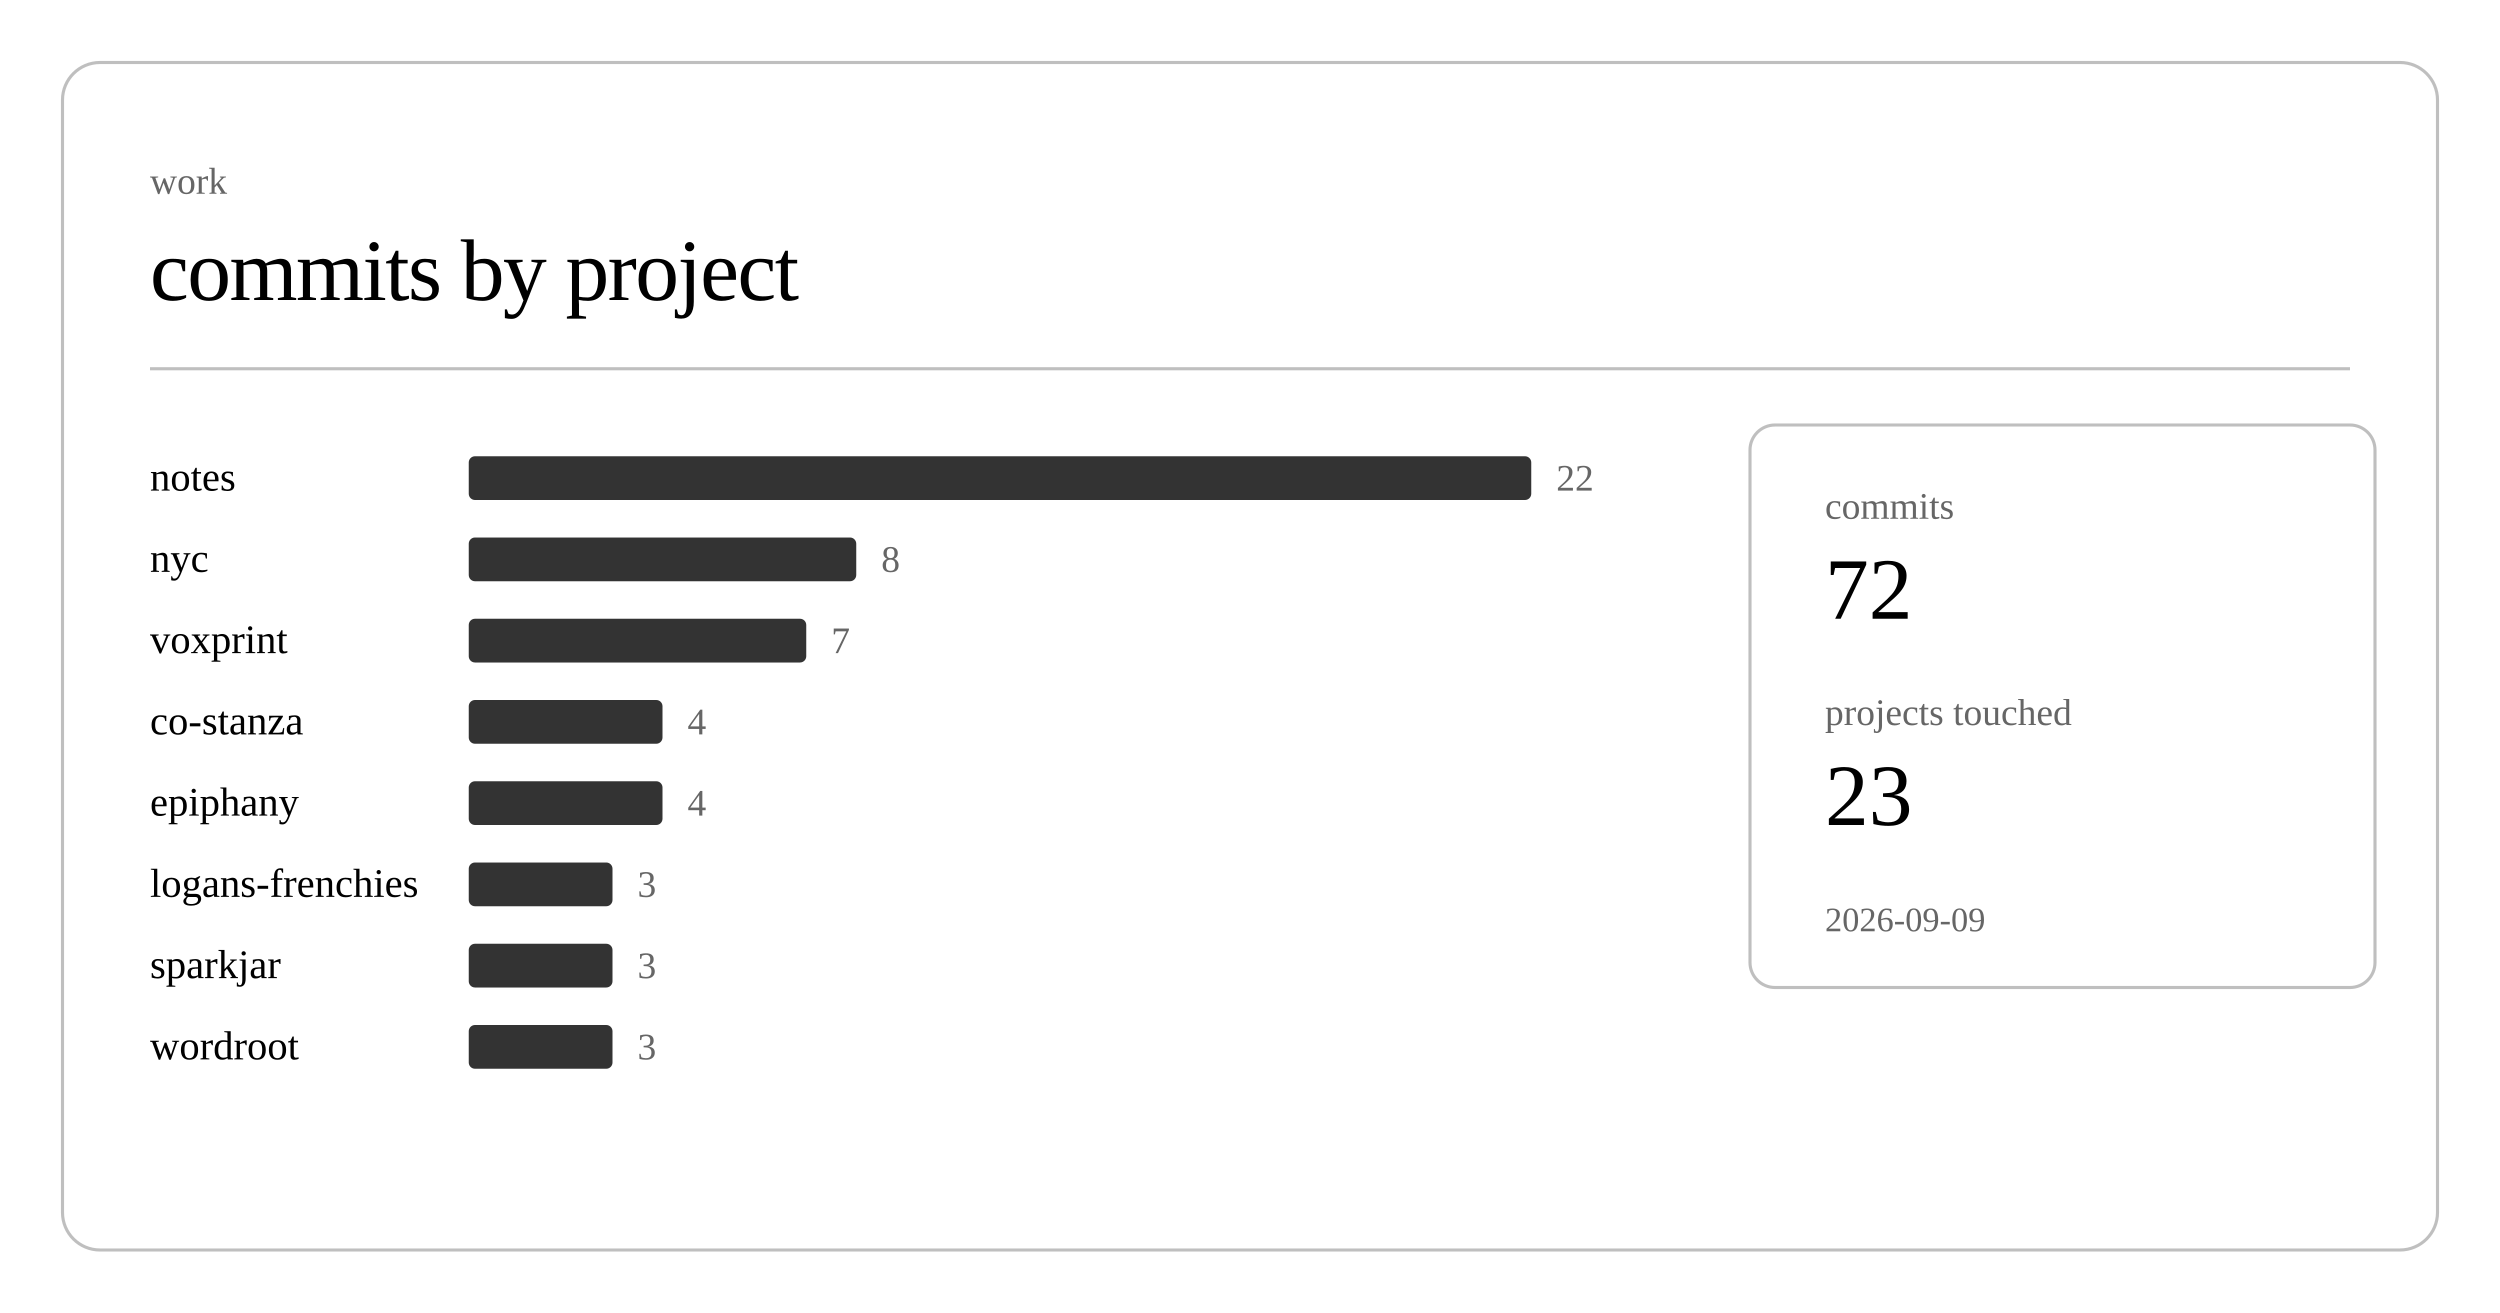
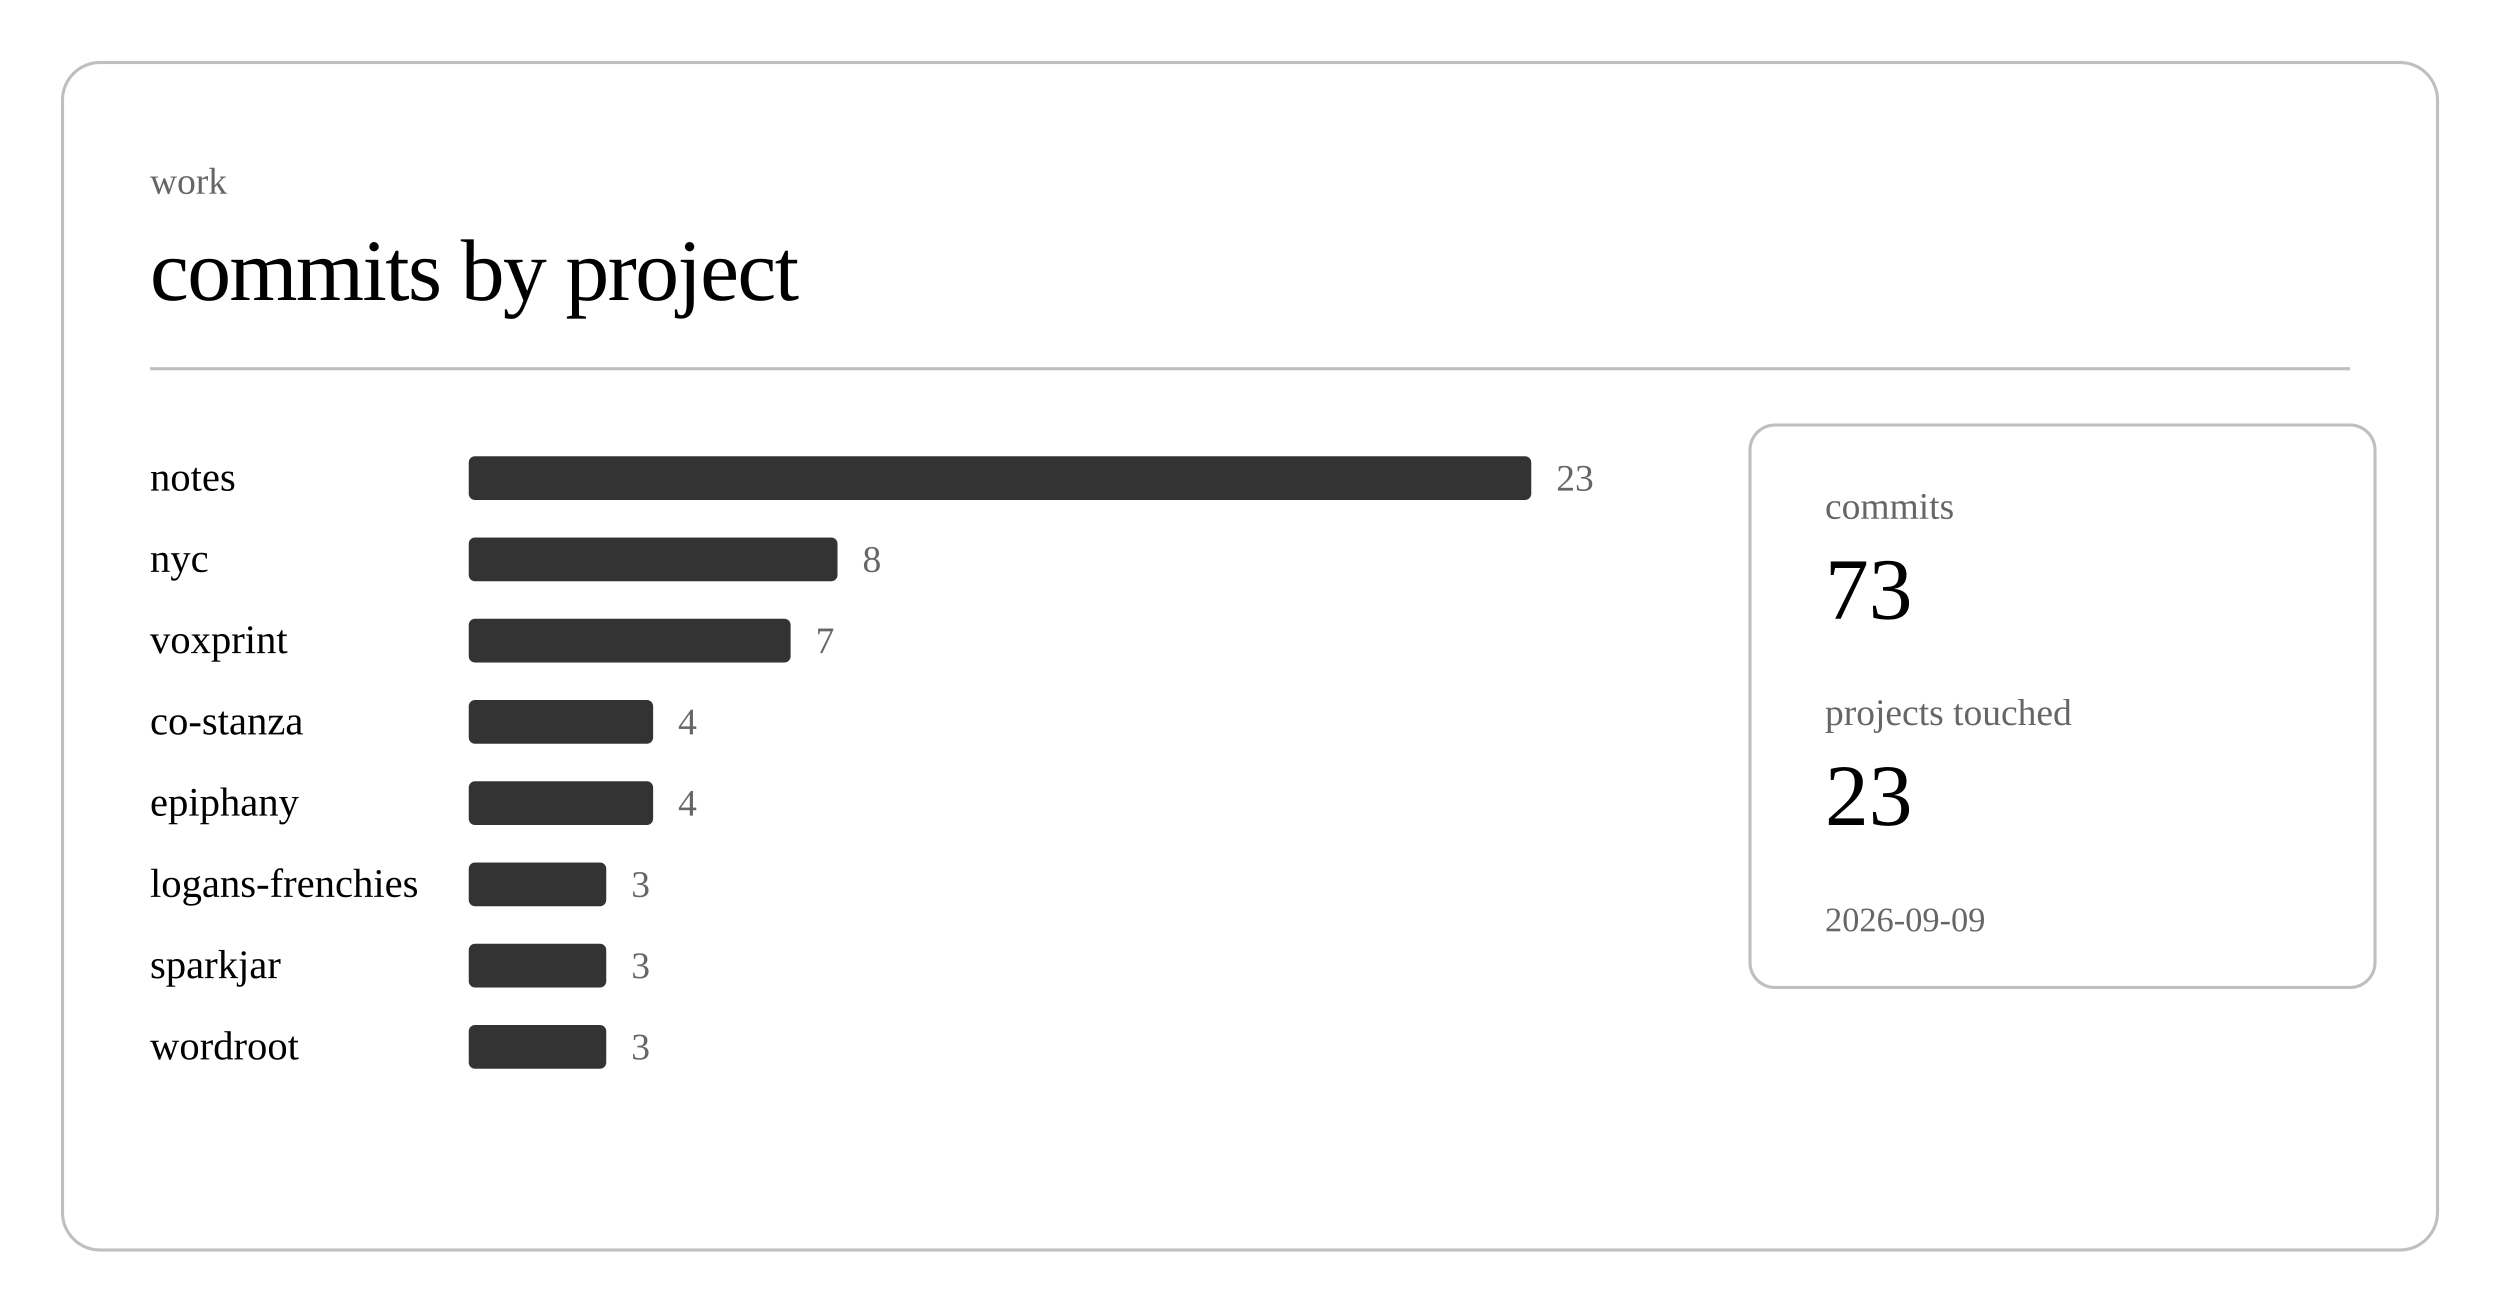
<svg xmlns="http://www.w3.org/2000/svg" class="post-header-svg" viewBox="0 0 800 420" width="800" height="420">
  <rect x="20" y="20" width="760" height="380" rx="12" ry="12" fill="none" stroke="currentColor" stroke-width="1" opacity="0.25" />
  <text fill="currentColor" x="48" y="62" font-size="12" opacity="0.6">work</text>
  <text fill="currentColor" x="48" y="96" font-size="28" font-weight="300" letter-spacing="-0.5">commits by project</text>
  <line stroke="currentColor" x1="48" y1="118" x2="752" y2="118" stroke-width="1" opacity="0.25" />
  <a href="https://github.com/nulljosh/notes">
    <text fill="currentColor" x="48" y="157" font-size="13">notes</text>
  </a>
  <rect x="150" y="146" width="340" height="14" rx="2" fill="currentColor" opacity="0.8" />
-   <text fill="currentColor" x="498" y="157" font-size="12" opacity="0.6">22</text>
+   <text fill="currentColor" x="498" y="157" font-size="12" opacity="0.6">23</text>
  <a href="https://github.com/nulljosh/nyc">
    <text fill="currentColor" x="48" y="183" font-size="13">nyc</text>
  </a>
-   <rect x="150" y="172" width="124" height="14" rx="2" fill="currentColor" opacity="0.8" />
-   <text fill="currentColor" x="282" y="183" font-size="12" opacity="0.6">8</text>
+   <rect x="150" y="172" width="118" height="14" rx="2" fill="currentColor" opacity="0.8" />
+   <text fill="currentColor" x="276" y="183" font-size="12" opacity="0.6">8</text>
  <a href="https://github.com/nulljosh/voxprint">
    <text fill="currentColor" x="48" y="209" font-size="13">voxprint</text>
  </a>
-   <rect x="150" y="198" width="108" height="14" rx="2" fill="currentColor" opacity="0.8" />
-   <text fill="currentColor" x="266" y="209" font-size="12" opacity="0.6">7</text>
+   <rect x="150" y="198" width="103" height="14" rx="2" fill="currentColor" opacity="0.8" />
+   <text fill="currentColor" x="261" y="209" font-size="12" opacity="0.6">7</text>
  <a href="https://github.com/nulljosh/co-stanza">
    <text fill="currentColor" x="48" y="235" font-size="13">co-stanza</text>
  </a>
-   <rect x="150" y="224" width="62" height="14" rx="2" fill="currentColor" opacity="0.8" />
-   <text fill="currentColor" x="220" y="235" font-size="12" opacity="0.6">4</text>
+   <rect x="150" y="224" width="59" height="14" rx="2" fill="currentColor" opacity="0.8" />
+   <text fill="currentColor" x="217" y="235" font-size="12" opacity="0.6">4</text>
  <a href="https://github.com/nulljosh/epiphany">
    <text fill="currentColor" x="48" y="261" font-size="13">epiphany</text>
  </a>
-   <rect x="150" y="250" width="62" height="14" rx="2" fill="currentColor" opacity="0.8" />
-   <text fill="currentColor" x="220" y="261" font-size="12" opacity="0.6">4</text>
+   <rect x="150" y="250" width="59" height="14" rx="2" fill="currentColor" opacity="0.8" />
+   <text fill="currentColor" x="217" y="261" font-size="12" opacity="0.6">4</text>
  <a href="https://github.com/nulljosh/logans-frenchies">
    <text fill="currentColor" x="48" y="287" font-size="13">logans-frenchies</text>
  </a>
-   <rect x="150" y="276" width="46" height="14" rx="2" fill="currentColor" opacity="0.8" />
-   <text fill="currentColor" x="204" y="287" font-size="12" opacity="0.6">3</text>
+   <rect x="150" y="276" width="44" height="14" rx="2" fill="currentColor" opacity="0.8" />
+   <text fill="currentColor" x="202" y="287" font-size="12" opacity="0.6">3</text>
  <a href="https://github.com/nulljosh/sparkjar">
    <text fill="currentColor" x="48" y="313" font-size="13">sparkjar</text>
  </a>
-   <rect x="150" y="302" width="46" height="14" rx="2" fill="currentColor" opacity="0.8" />
-   <text fill="currentColor" x="204" y="313" font-size="12" opacity="0.6">3</text>
+   <rect x="150" y="302" width="44" height="14" rx="2" fill="currentColor" opacity="0.8" />
+   <text fill="currentColor" x="202" y="313" font-size="12" opacity="0.6">3</text>
  <a href="https://github.com/nulljosh/wordroot">
    <text fill="currentColor" x="48" y="339" font-size="13">wordroot</text>
  </a>
-   <rect x="150" y="328" width="46" height="14" rx="2" fill="currentColor" opacity="0.8" />
-   <text fill="currentColor" x="204" y="339" font-size="12" opacity="0.6">3</text>
+   <rect x="150" y="328" width="44" height="14" rx="2" fill="currentColor" opacity="0.8" />
+   <text fill="currentColor" x="202" y="339" font-size="12" opacity="0.6">3</text>
  <rect x="560" y="136" width="200" height="180" rx="8" ry="8" fill="none" stroke="currentColor" stroke-width="1" opacity="0.25" />
  <text fill="currentColor" x="584" y="166" font-size="12" opacity="0.6">commits</text>
-   <text fill="currentColor" x="584" y="198" font-size="28" font-weight="500">72</text>
+   <text fill="currentColor" x="584" y="198" font-size="28" font-weight="500">73</text>
  <text fill="currentColor" x="584" y="232" font-size="12" opacity="0.6">projects touched</text>
  <text fill="currentColor" x="584" y="264" font-size="28" font-weight="500">23</text>
  <text fill="currentColor" x="584" y="298" font-size="11" opacity="0.6">2026-09-09</text>
</svg>
